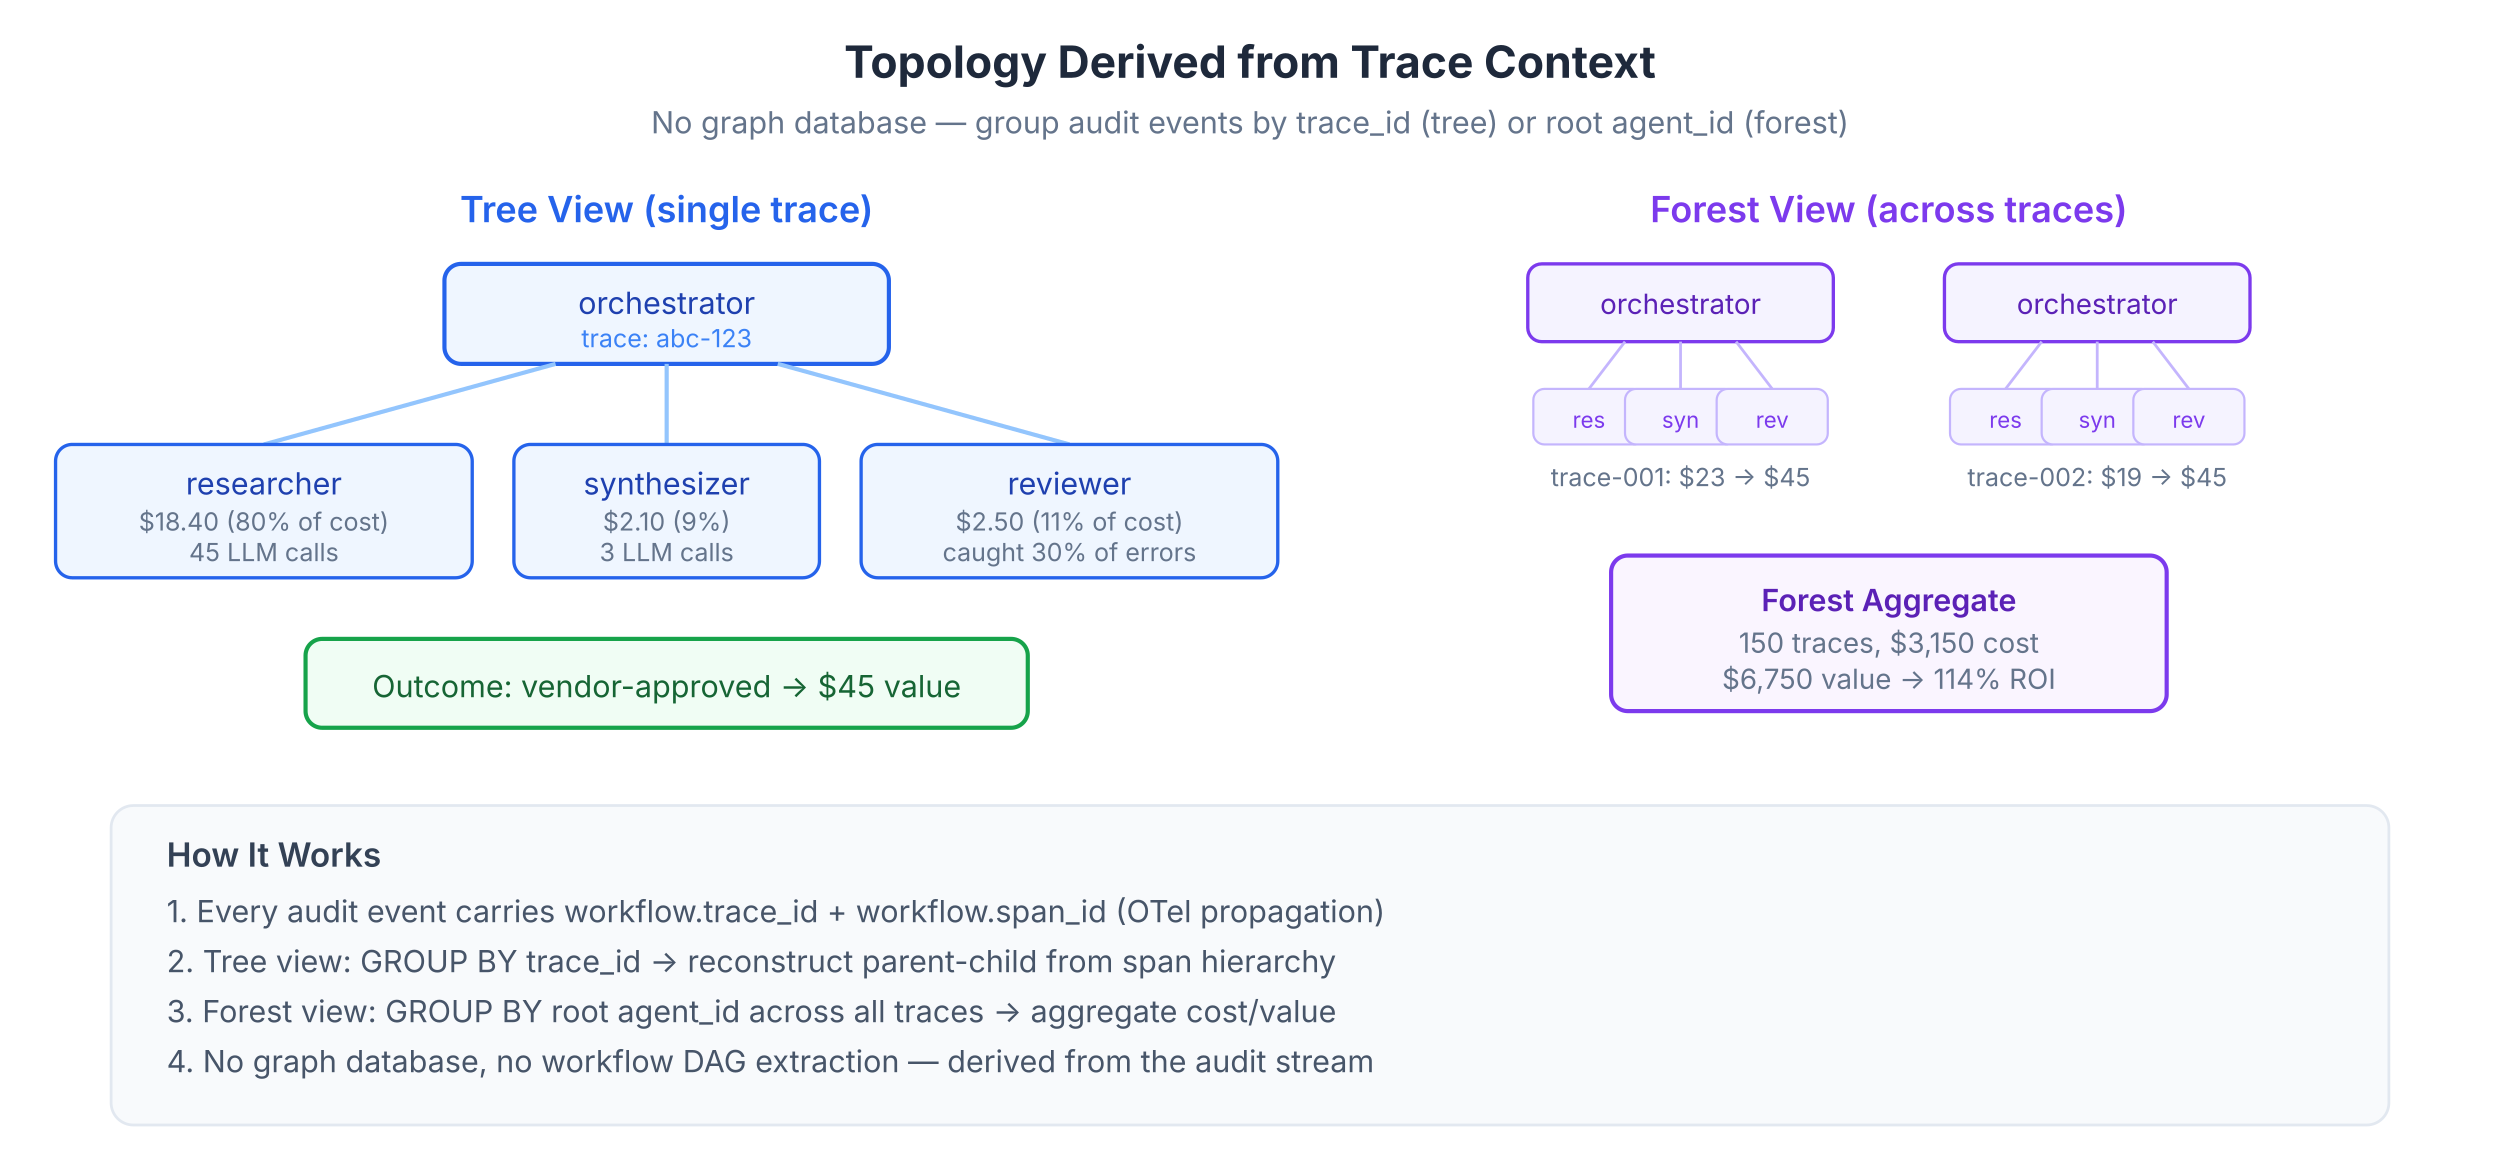
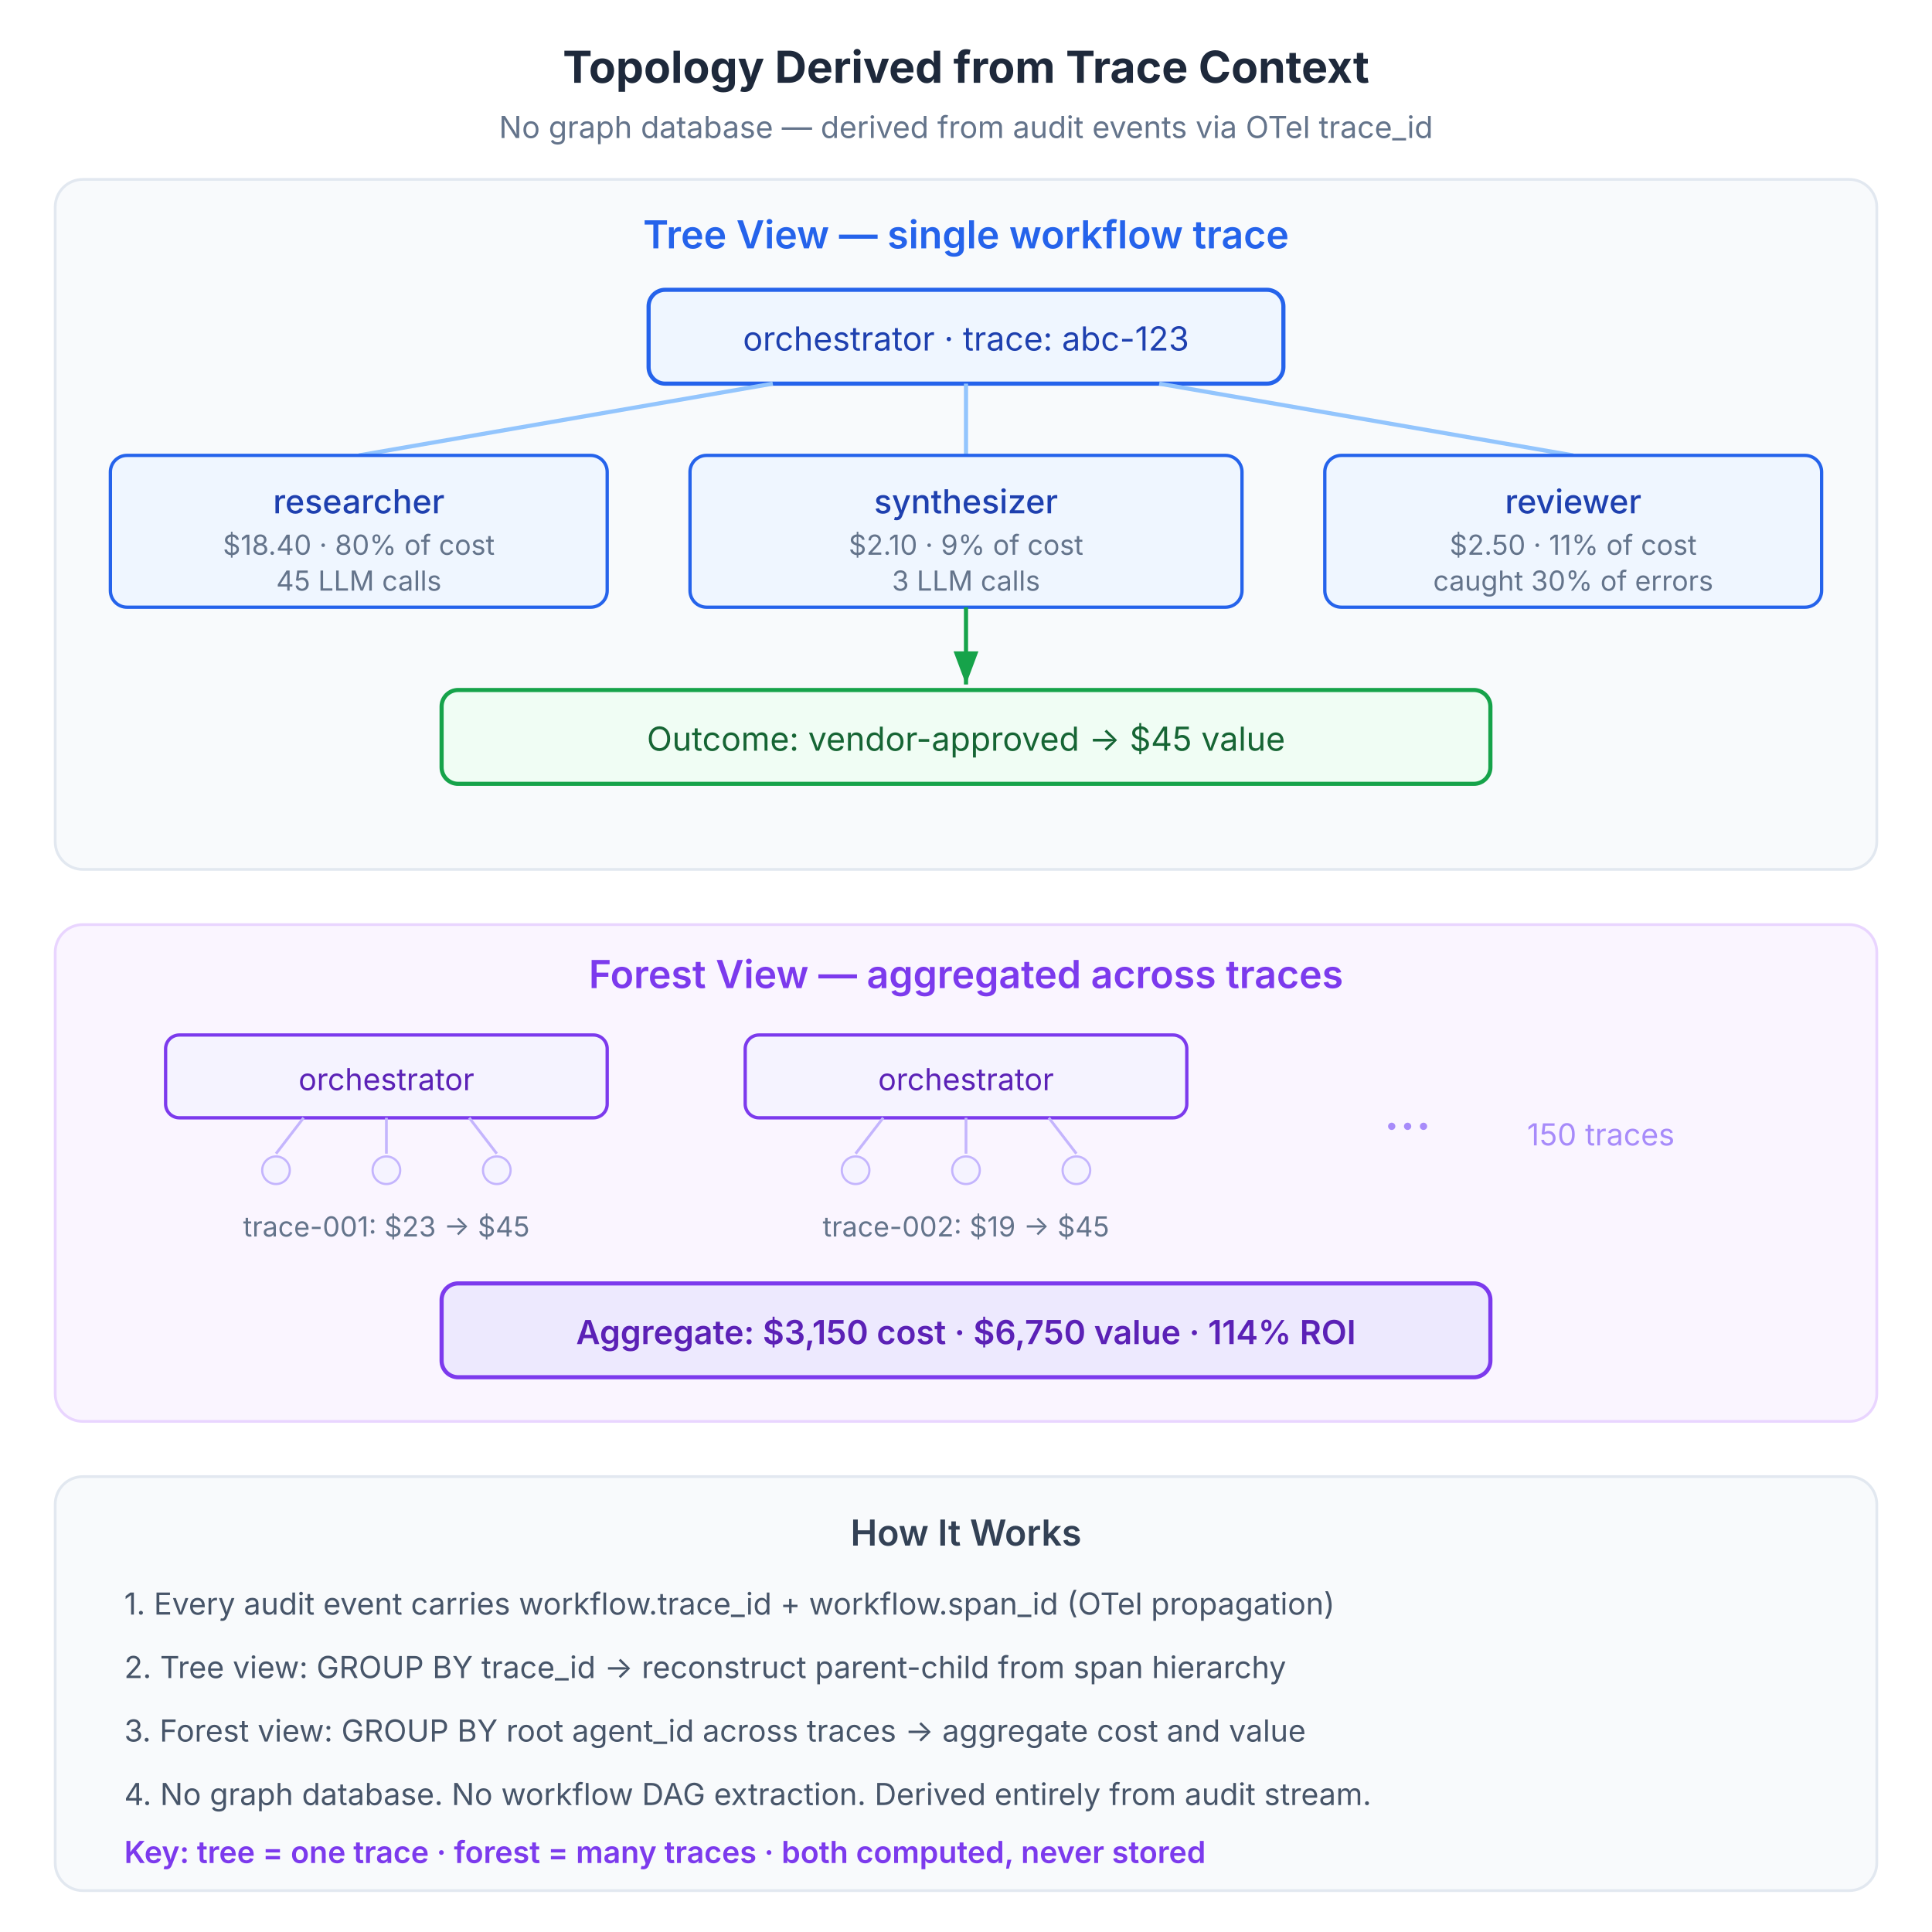
- <svg xmlns="http://www.w3.org/2000/svg" viewBox="0 0 900 420" font-family="Inter, system-ui, sans-serif">
-   <text x="450" y="28" text-anchor="middle" font-size="16" font-weight="700" fill="#1e293b">Topology Derived from Trace Context</text>
-   <text x="450" y="48" text-anchor="middle" font-size="11" fill="#64748b">No graph database — group audit events by trace_id (tree) or root agent_id (forest)</text>
-   <text x="240" y="80" text-anchor="middle" font-size="13" font-weight="600" fill="#2563eb">Tree View (single trace)</text>
-   <rect x="160" y="95" width="160" height="36" rx="6" fill="#eff6ff" stroke="#2563eb" stroke-width="1.5" />
-   <text x="240" y="113" text-anchor="middle" font-size="11" fill="#1e40af">orchestrator</text>
-   <text x="240" y="125" text-anchor="middle" font-size="9" fill="#3b82f6">trace: abc-123</text>
-   <line x1="200" y1="131" x2="95" y2="160" stroke="#93c5fd" stroke-width="1.5" />
-   <line x1="240" y1="131" x2="240" y2="160" stroke="#93c5fd" stroke-width="1.5" />
-   <line x1="280" y1="131" x2="385" y2="160" stroke="#93c5fd" stroke-width="1.5" />
-   <rect x="20" y="160" width="150" height="48" rx="6" fill="#eff6ff" stroke="#2563eb" stroke-width="1.2" />
-   <text x="95" y="178" text-anchor="middle" font-size="11" fill="#1e40af">researcher</text>
-   <text x="95" y="191" text-anchor="middle" font-size="9" fill="#64748b">$18.40 (80% of cost)</text>
-   <text x="95" y="202" text-anchor="middle" font-size="9" fill="#64748b">45 LLM calls</text>
-   <rect x="185" y="160" width="110" height="48" rx="6" fill="#eff6ff" stroke="#2563eb" stroke-width="1.2" />
-   <text x="240" y="178" text-anchor="middle" font-size="11" fill="#1e40af">synthesizer</text>
-   <text x="240" y="191" text-anchor="middle" font-size="9" fill="#64748b">$2.10 (9%)</text>
-   <text x="240" y="202" text-anchor="middle" font-size="9" fill="#64748b">3 LLM calls</text>
-   <rect x="310" y="160" width="150" height="48" rx="6" fill="#eff6ff" stroke="#2563eb" stroke-width="1.2" />
-   <text x="385" y="178" text-anchor="middle" font-size="11" fill="#1e40af">reviewer</text>
-   <text x="385" y="191" text-anchor="middle" font-size="9" fill="#64748b">$2.50 (11% of cost)</text>
-   <text x="385" y="202" text-anchor="middle" font-size="9" fill="#64748b">caught 30% of errors</text>
-   <rect x="110" y="230" width="260" height="32" rx="6" fill="#f0fdf4" stroke="#16a34a" stroke-width="1.5" />
-   <text x="240" y="251" text-anchor="middle" font-size="11" fill="#166534">Outcome: vendor-approved → $45 value</text>
-   <text x="680" y="80" text-anchor="middle" font-size="13" font-weight="600" fill="#7c3aed">Forest View (across traces)</text>
-   <rect x="550" y="95" width="110" height="28" rx="5" fill="#f5f3ff" stroke="#7c3aed" stroke-width="1.2" />
-   <text x="605" y="113" text-anchor="middle" font-size="10" fill="#5b21b6">orchestrator</text>
-   <line x1="585" y1="123" x2="572" y2="140" stroke="#c4b5fd" stroke-width="1" />
-   <line x1="605" y1="123" x2="605" y2="140" stroke="#c4b5fd" stroke-width="1" />
-   <line x1="625" y1="123" x2="638" y2="140" stroke="#c4b5fd" stroke-width="1" />
-   <rect x="552" y="140" width="40" height="20" rx="4" fill="#f5f3ff" stroke="#c4b5fd" stroke-width="0.8" />
-   <text x="572" y="154" text-anchor="middle" font-size="8" fill="#7c3aed">res</text>
-   <rect x="585" y="140" width="40" height="20" rx="4" fill="#f5f3ff" stroke="#c4b5fd" stroke-width="0.8" />
-   <text x="605" y="154" text-anchor="middle" font-size="8" fill="#7c3aed">syn</text>
-   <rect x="618" y="140" width="40" height="20" rx="4" fill="#f5f3ff" stroke="#c4b5fd" stroke-width="0.8" />
-   <text x="638" y="154" text-anchor="middle" font-size="8" fill="#7c3aed">rev</text>
-   <text x="605" y="175" text-anchor="middle" font-size="9" fill="#64748b">trace-001: $23 → $45</text>
-   <rect x="700" y="95" width="110" height="28" rx="5" fill="#f5f3ff" stroke="#7c3aed" stroke-width="1.2" />
-   <text x="755" y="113" text-anchor="middle" font-size="10" fill="#5b21b6">orchestrator</text>
-   <line x1="735" y1="123" x2="722" y2="140" stroke="#c4b5fd" stroke-width="1" />
-   <line x1="755" y1="123" x2="755" y2="140" stroke="#c4b5fd" stroke-width="1" />
-   <line x1="775" y1="123" x2="788" y2="140" stroke="#c4b5fd" stroke-width="1" />
-   <rect x="702" y="140" width="40" height="20" rx="4" fill="#f5f3ff" stroke="#c4b5fd" stroke-width="0.8" />
-   <text x="722" y="154" text-anchor="middle" font-size="8" fill="#7c3aed">res</text>
-   <rect x="735" y="140" width="40" height="20" rx="4" fill="#f5f3ff" stroke="#c4b5fd" stroke-width="0.8" />
-   <text x="755" y="154" text-anchor="middle" font-size="8" fill="#7c3aed">syn</text>
-   <rect x="768" y="140" width="40" height="20" rx="4" fill="#f5f3ff" stroke="#c4b5fd" stroke-width="0.8" />
-   <text x="788" y="154" text-anchor="middle" font-size="8" fill="#7c3aed">rev</text>
-   <text x="755" y="175" text-anchor="middle" font-size="9" fill="#64748b">trace-002: $19 → $45</text>
-   <rect x="580" y="200" width="200" height="56" rx="6" fill="#faf5ff" stroke="#7c3aed" stroke-width="1.5" />
-   <text x="680" y="220" text-anchor="middle" font-size="11" font-weight="600" fill="#5b21b6">Forest Aggregate</text>
-   <text x="680" y="235" text-anchor="middle" font-size="10" fill="#64748b">150 traces, $3,150 cost</text>
-   <text x="680" y="248" text-anchor="middle" font-size="10" fill="#64748b">$6,750 value → 114% ROI</text>
-   <rect x="40" y="290" width="820" height="115" rx="8" fill="#f8fafc" stroke="#e2e8f0" stroke-width="1" />
-   <text x="60" y="312" font-size="12" font-weight="600" fill="#334155">How It Works</text>
-   <text x="60" y="332" font-size="11" fill="#475569">1. Every audit event carries workflow.trace_id + workflow.span_id (OTel propagation)</text>
-   <text x="60" y="350" font-size="11" fill="#475569">2. Tree view: GROUP BY trace_id → reconstruct parent-child from span hierarchy</text>
-   <text x="60" y="368" font-size="11" fill="#475569">3. Forest view: GROUP BY root agent_id across all traces → aggregate cost/value</text>
-   <text x="60" y="386" font-size="11" fill="#475569">4. No graph database, no workflow DAG extraction — derived from the audit stream</text>
+ <svg xmlns="http://www.w3.org/2000/svg" viewBox="0 0 700 700" font-family="Inter, system-ui, sans-serif">
+   <text x="350" y="30" text-anchor="middle" font-size="16" font-weight="700" fill="#1e293b">Topology Derived from Trace Context</text>
+   <text x="350" y="50" text-anchor="middle" font-size="11" fill="#64748b">No graph database — derived from audit events via OTel trace_id</text>
+   <rect x="20" y="65" width="660" height="250" rx="10" fill="#f8fafc" stroke="#e2e8f0" stroke-width="1" />
+   <text x="350" y="90" text-anchor="middle" font-size="14" font-weight="600" fill="#2563eb">Tree View — single workflow trace</text>
+   <rect x="235" y="105" width="230" height="34" rx="6" fill="#eff6ff" stroke="#2563eb" stroke-width="1.5" />
+   <text x="350" y="127" text-anchor="middle" font-size="12" fill="#1e40af">orchestrator  ·  trace: abc-123</text>
+   <line x1="280" y1="139" x2="130" y2="165" stroke="#93c5fd" stroke-width="1.5" />
+   <line x1="350" y1="139" x2="350" y2="165" stroke="#93c5fd" stroke-width="1.5" />
+   <line x1="420" y1="139" x2="570" y2="165" stroke="#93c5fd" stroke-width="1.5" />
+   <rect x="40" y="165" width="180" height="55" rx="6" fill="#eff6ff" stroke="#2563eb" stroke-width="1.2" />
+   <text x="130" y="186" text-anchor="middle" font-size="12" font-weight="500" fill="#1e40af">researcher</text>
+   <text x="130" y="201" text-anchor="middle" font-size="10" fill="#64748b">$18.40  ·  80% of cost</text>
+   <text x="130" y="214" text-anchor="middle" font-size="10" fill="#64748b">45 LLM calls</text>
+   <rect x="250" y="165" width="200" height="55" rx="6" fill="#eff6ff" stroke="#2563eb" stroke-width="1.2" />
+   <text x="350" y="186" text-anchor="middle" font-size="12" font-weight="500" fill="#1e40af">synthesizer</text>
+   <text x="350" y="201" text-anchor="middle" font-size="10" fill="#64748b">$2.10  ·  9% of cost</text>
+   <text x="350" y="214" text-anchor="middle" font-size="10" fill="#64748b">3 LLM calls</text>
+   <rect x="480" y="165" width="180" height="55" rx="6" fill="#eff6ff" stroke="#2563eb" stroke-width="1.2" />
+   <text x="570" y="186" text-anchor="middle" font-size="12" font-weight="500" fill="#1e40af">reviewer</text>
+   <text x="570" y="201" text-anchor="middle" font-size="10" fill="#64748b">$2.50  ·  11% of cost</text>
+   <text x="570" y="214" text-anchor="middle" font-size="10" fill="#64748b">caught 30% of errors</text>
+   <line x1="350" y1="220" x2="350" y2="248" stroke="#16a34a" stroke-width="1.5" marker-end="url(#arrowG)" />
+   <rect x="160" y="250" width="380" height="34" rx="6" fill="#f0fdf4" stroke="#16a34a" stroke-width="1.5" />
+   <text x="350" y="272" text-anchor="middle" font-size="12" fill="#166534">Outcome: vendor-approved  →  $45 value</text>
+   <rect x="20" y="335" width="660" height="180" rx="10" fill="#faf5ff" stroke="#e9d5ff" stroke-width="1" />
+   <text x="350" y="358" text-anchor="middle" font-size="14" font-weight="600" fill="#7c3aed">Forest View — aggregated across traces</text>
+   <rect x="60" y="375" width="160" height="30" rx="5" fill="#f5f3ff" stroke="#7c3aed" stroke-width="1.2" />
+   <text x="140" y="395" text-anchor="middle" font-size="11" fill="#5b21b6">orchestrator</text>
+   <line x1="110" y1="405" x2="100" y2="418" stroke="#c4b5fd" stroke-width="1" />
+   <line x1="140" y1="405" x2="140" y2="418" stroke="#c4b5fd" stroke-width="1" />
+   <line x1="170" y1="405" x2="180" y2="418" stroke="#c4b5fd" stroke-width="1" />
+   <circle cx="100" cy="424" r="5" fill="#f5f3ff" stroke="#c4b5fd" stroke-width="0.8" />
+   <circle cx="140" cy="424" r="5" fill="#f5f3ff" stroke="#c4b5fd" stroke-width="0.8" />
+   <circle cx="180" cy="424" r="5" fill="#f5f3ff" stroke="#c4b5fd" stroke-width="0.8" />
+   <text x="140" y="448" text-anchor="middle" font-size="10" fill="#64748b">trace-001:  $23 → $45</text>
+   <rect x="270" y="375" width="160" height="30" rx="5" fill="#f5f3ff" stroke="#7c3aed" stroke-width="1.2" />
+   <text x="350" y="395" text-anchor="middle" font-size="11" fill="#5b21b6">orchestrator</text>
+   <line x1="320" y1="405" x2="310" y2="418" stroke="#c4b5fd" stroke-width="1" />
+   <line x1="350" y1="405" x2="350" y2="418" stroke="#c4b5fd" stroke-width="1" />
+   <line x1="380" y1="405" x2="390" y2="418" stroke="#c4b5fd" stroke-width="1" />
+   <circle cx="310" cy="424" r="5" fill="#f5f3ff" stroke="#c4b5fd" stroke-width="0.8" />
+   <circle cx="350" cy="424" r="5" fill="#f5f3ff" stroke="#c4b5fd" stroke-width="0.8" />
+   <circle cx="390" cy="424" r="5" fill="#f5f3ff" stroke="#c4b5fd" stroke-width="0.8" />
+   <text x="350" y="448" text-anchor="middle" font-size="10" fill="#64748b">trace-002:  $19 → $45</text>
+   <text x="510" y="415" text-anchor="middle" font-size="20" fill="#a78bfa">···</text>
+   <text x="580" y="415" text-anchor="middle" font-size="11" fill="#a78bfa">150 traces</text>
+   <rect x="160" y="465" width="380" height="34" rx="6" fill="#ede9fe" stroke="#7c3aed" stroke-width="1.5" />
+   <text x="350" y="487" text-anchor="middle" font-size="12" font-weight="600" fill="#5b21b6">Aggregate:  $3,150 cost  ·  $6,750 value  ·  114% ROI</text>
+   <rect x="20" y="535" width="660" height="150" rx="10" fill="#f8fafc" stroke="#e2e8f0" stroke-width="1" />
+   <text x="350" y="560" text-anchor="middle" font-size="13" font-weight="600" fill="#334155">How It Works</text>
+   <text x="45" y="585" font-size="11" fill="#475569">1.  Every audit event carries workflow.trace_id + workflow.span_id (OTel propagation)</text>
+   <text x="45" y="608" font-size="11" fill="#475569">2.  Tree view:  GROUP BY trace_id  →  reconstruct parent-child from span hierarchy</text>
+   <text x="45" y="631" font-size="11" fill="#475569">3.  Forest view:  GROUP BY root agent_id across traces  →  aggregate cost and value</text>
+   <text x="45" y="654" font-size="11" fill="#475569">4.  No graph database.  No workflow DAG extraction.  Derived entirely from audit stream.</text>
+   <text x="45" y="675" font-size="11" font-weight="600" fill="#7c3aed">Key:  tree = one trace  ·  forest = many traces  ·  both computed, never stored</text>
+   <defs>
+     <marker id="arrowG" markerWidth="8" markerHeight="6" refX="8" refY="3" orient="auto">
+       <path d="M0,0 L8,3 L0,6" fill="#16a34a" />
+     </marker>
+   </defs>
</svg>
